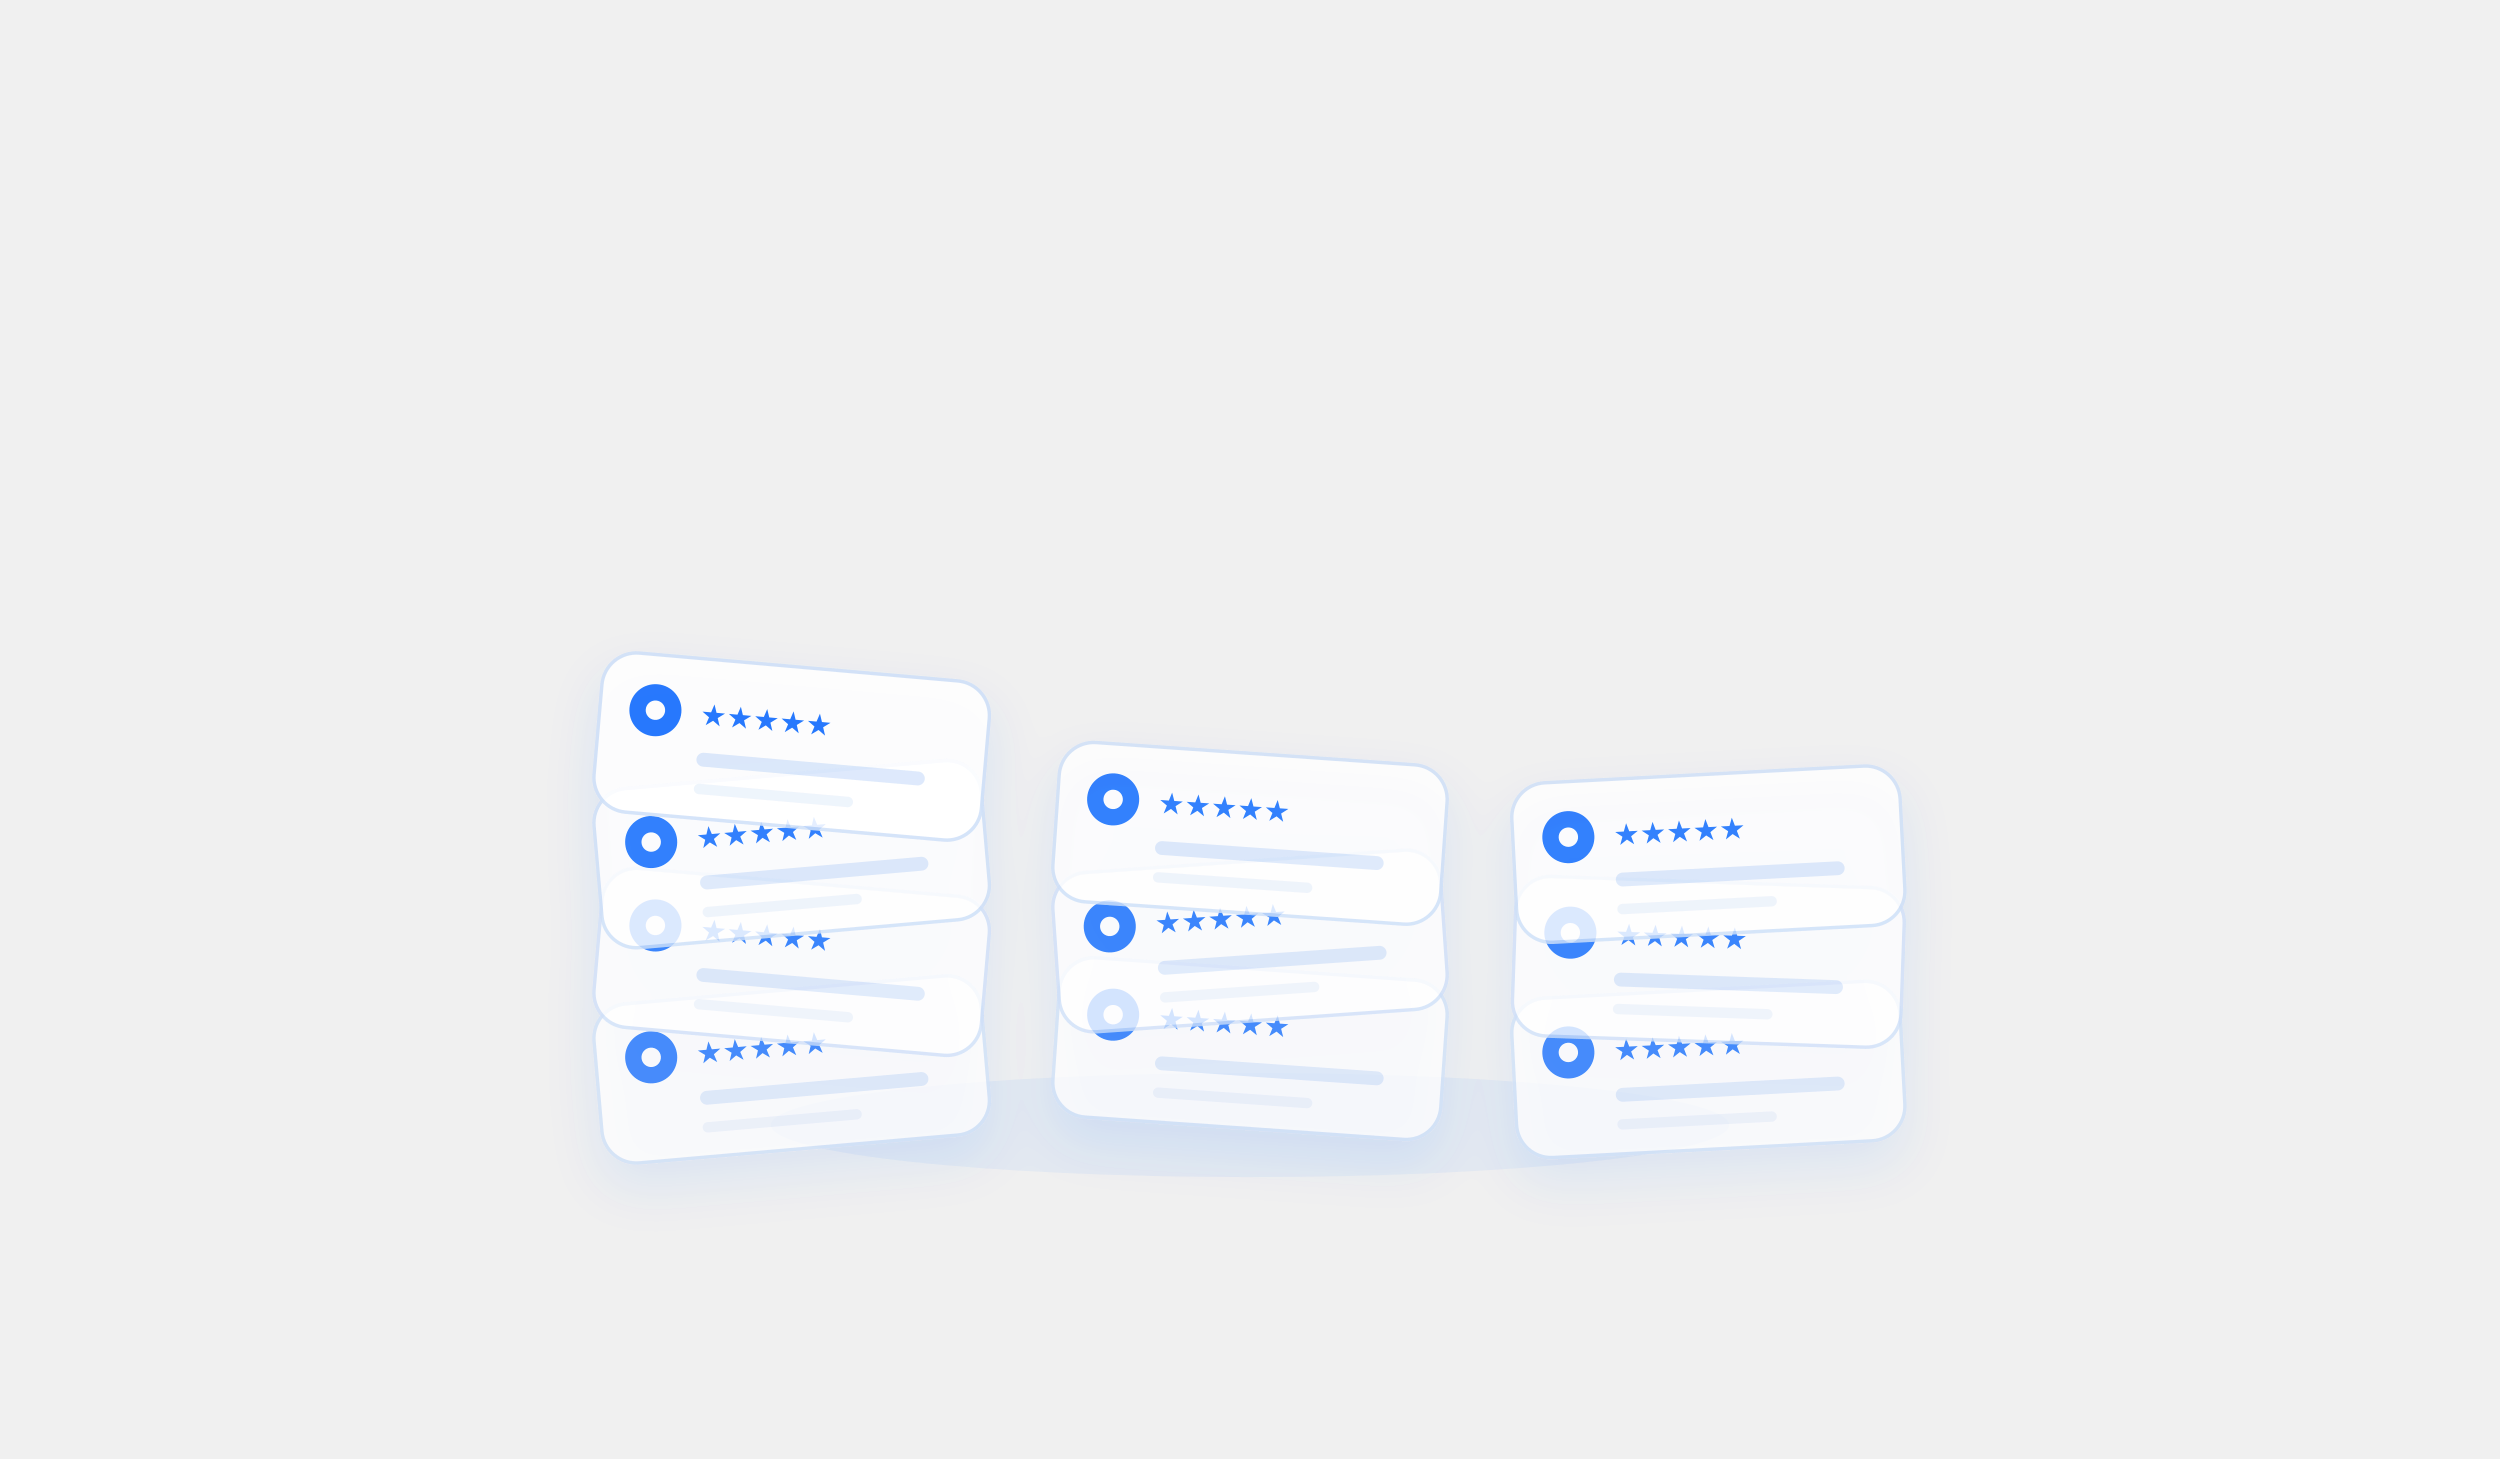
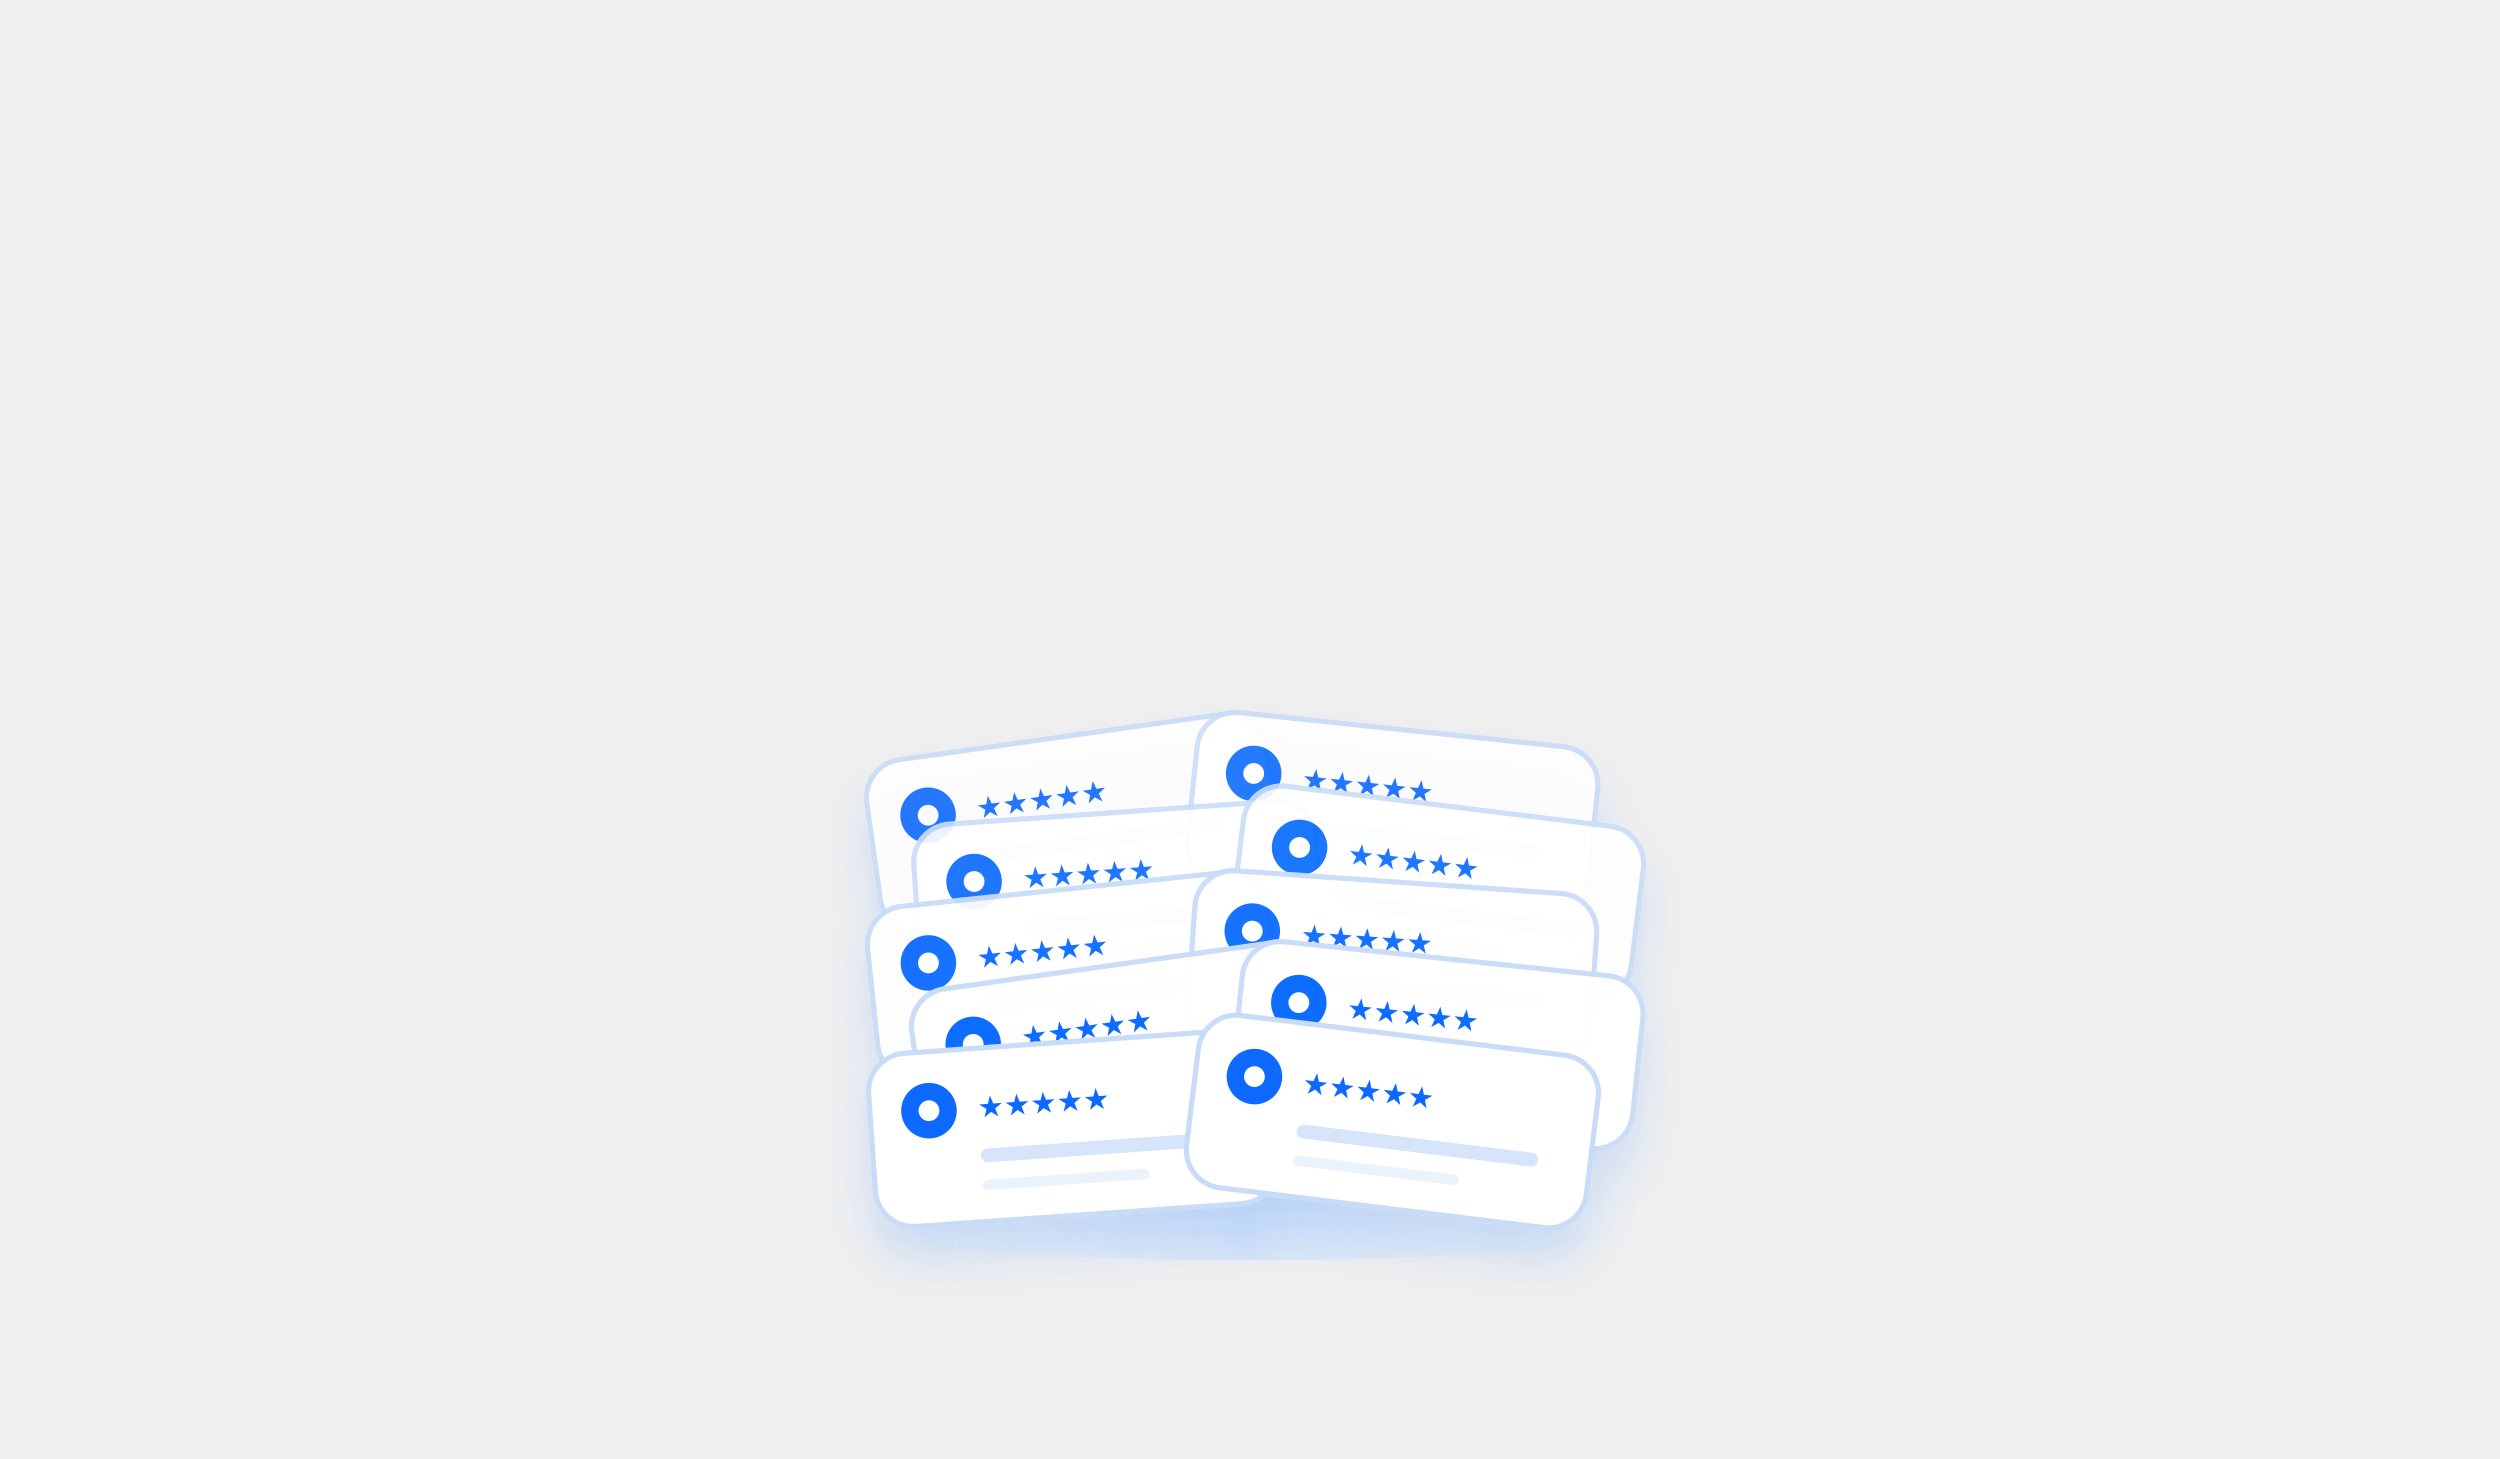
<svg xmlns="http://www.w3.org/2000/svg" viewBox="0 0 720 420">
  <defs>
-     <filter id="s" x="-30%" y="-30%" width="160%" height="180%">
-       <feDropShadow dx="0" dy="7" stdDeviation="7" flood-color="#0869ff" flood-opacity=".12" />
+     <filter id="shadow" x="-40%" y="-40%" width="180%" height="200%">
+       <feDropShadow dx="0" dy="9" stdDeviation="7" flood-color="#0869ff" flood-opacity=".15" />
    </filter>
+     <linearGradient id="floor" x1="0" y1="0" x2="1" y2="0">
+       <stop offset="0" stop-color="#dfeeff" stop-opacity="0" />
+       <stop offset=".5" stop-color="#bcd8ff" stop-opacity=".65" />
+       <stop offset="1" stop-color="#dfeeff" stop-opacity="0" />
+     </linearGradient>
  </defs>
-   <ellipse cx="360" cy="324" rx="138" ry="15" fill="#0869ff" opacity=".055" />
-   <g filter="url(#s)">
-     <g opacity="0.72" transform="translate(172 285) rotate(-5 56 23)">
-       <rect width="112" height="46" rx="10" fill="#fff" stroke="#cfe0f8" />
-       <circle cx="16" cy="16" r="7.5" fill="#0869ff" />
-       <circle cx="16" cy="16" r="2.8" fill="#fff" />
-       <text x="29" y="19" font-family="Arial,sans-serif" font-size="8.5" font-weight="700" fill="#0869ff">★★★★★</text>
-       <rect x="29" y="27" width="66" height="4" rx="2" fill="#d9e7fb" />
-       <rect x="29" y="36" width="46" height="3" rx="1.5" fill="#edf3fb" />
+   <ellipse cx="360" cy="350" rx="126" ry="13" fill="url(#floor)" opacity=".75" />
+   <g filter="url(#shadow)">
+     <g opacity="0.88" transform="translate(251 212) rotate(-8 58 25)">
+       <rect x="0" y="0" width="116" height="50" rx="11" fill="#fff" stroke="#c9dcf7" stroke-width="1.5" />
+       <circle cx="17" cy="17" r="8" fill="#0869ff" />
+       <circle cx="17" cy="17" r="3" fill="#fff" />
+       <text x="31" y="20" font-family="Arial,sans-serif" font-size="8.5" font-weight="700" fill="#0869ff">★★★★★</text>
+       <rect x="31" y="29" width="70" height="4" rx="2" fill="#d6e5fb" />
+       <rect x="31" y="38" width="48" height="3" rx="1.5" fill="#eaf2fc" />
    </g>
-     <g opacity="0.72" transform="translate(304 279) rotate(4 56 23)">
-       <rect width="112" height="46" rx="10" fill="#fff" stroke="#cfe0f8" />
-       <circle cx="16" cy="16" r="7.5" fill="#0869ff" />
-       <circle cx="16" cy="16" r="2.8" fill="#fff" />
-       <text x="29" y="19" font-family="Arial,sans-serif" font-size="8.5" font-weight="700" fill="#0869ff">★★★★★</text>
-       <rect x="29" y="27" width="66" height="4" rx="2" fill="#d9e7fb" />
-       <rect x="29" y="36" width="46" height="3" rx="1.5" fill="#edf3fb" />
+     <g opacity="0.88" transform="translate(343 210) rotate(6 58 25)">
+       <rect x="0" y="0" width="116" height="50" rx="11" fill="#fff" stroke="#c9dcf7" stroke-width="1.5" />
+       <circle cx="17" cy="17" r="8" fill="#0869ff" />
+       <circle cx="17" cy="17" r="3" fill="#fff" />
+       <text x="31" y="20" font-family="Arial,sans-serif" font-size="8.5" font-weight="700" fill="#0869ff">★★★★★</text>
+       <rect x="31" y="29" width="70" height="4" rx="2" fill="#d6e5fb" />
+       <rect x="31" y="38" width="48" height="3" rx="1.5" fill="#eaf2fc" />
    </g>
-     <g opacity="0.72" transform="translate(436 285) rotate(-3 56 23)">
-       <rect width="112" height="46" rx="10" fill="#fff" stroke="#cfe0f8" />
-       <circle cx="16" cy="16" r="7.5" fill="#0869ff" />
-       <circle cx="16" cy="16" r="2.8" fill="#fff" />
-       <text x="29" y="19" font-family="Arial,sans-serif" font-size="8.5" font-weight="700" fill="#0869ff">★★★★★</text>
-       <rect x="29" y="27" width="66" height="4" rx="2" fill="#d9e7fb" />
-       <rect x="29" y="36" width="46" height="3" rx="1.5" fill="#edf3fb" />
+     <g opacity="0.91" transform="translate(264 234) rotate(-4 58 25)">
+       <rect x="0" y="0" width="116" height="50" rx="11" fill="#fff" stroke="#c9dcf7" stroke-width="1.5" />
+       <circle cx="17" cy="17" r="8" fill="#0869ff" />
+       <circle cx="17" cy="17" r="3" fill="#fff" />
+       <text x="31" y="20" font-family="Arial,sans-serif" font-size="8.5" font-weight="700" fill="#0869ff">★★★★★</text>
+       <rect x="31" y="29" width="70" height="4" rx="2" fill="#d6e5fb" />
+       <rect x="31" y="38" width="48" height="3" rx="1.5" fill="#eaf2fc" />
    </g>
-     <g opacity="0.77" transform="translate(172 254) rotate(5 56 23)">
-       <rect width="112" height="46" rx="10" fill="#fff" stroke="#cfe0f8" />
-       <circle cx="16" cy="16" r="7.5" fill="#0869ff" />
-       <circle cx="16" cy="16" r="2.8" fill="#fff" />
-       <text x="29" y="19" font-family="Arial,sans-serif" font-size="8.5" font-weight="700" fill="#0869ff">★★★★★</text>
-       <rect x="29" y="27" width="66" height="4" rx="2" fill="#d9e7fb" />
-       <rect x="29" y="36" width="46" height="3" rx="1.5" fill="#edf3fb" />
+     <g opacity="0.91" transform="translate(356 232) rotate(7 58 25)">
+       <rect x="0" y="0" width="116" height="50" rx="11" fill="#fff" stroke="#c9dcf7" stroke-width="1.5" />
+       <circle cx="17" cy="17" r="8" fill="#0869ff" />
+       <circle cx="17" cy="17" r="3" fill="#fff" />
+       <text x="31" y="20" font-family="Arial,sans-serif" font-size="8.5" font-weight="700" fill="#0869ff">★★★★★</text>
+       <rect x="31" y="29" width="70" height="4" rx="2" fill="#d6e5fb" />
+       <rect x="31" y="38" width="48" height="3" rx="1.5" fill="#eaf2fc" />
    </g>
-     <g opacity="0.77" transform="translate(304 248) rotate(-4 56 23)">
-       <rect width="112" height="46" rx="10" fill="#fff" stroke="#cfe0f8" />
-       <circle cx="16" cy="16" r="7.5" fill="#0869ff" />
-       <circle cx="16" cy="16" r="2.8" fill="#fff" />
-       <text x="29" y="19" font-family="Arial,sans-serif" font-size="8.5" font-weight="700" fill="#0869ff">★★★★★</text>
-       <rect x="29" y="27" width="66" height="4" rx="2" fill="#d9e7fb" />
-       <rect x="29" y="36" width="46" height="3" rx="1.5" fill="#edf3fb" />
+     <g opacity="0.94" transform="translate(251 256) rotate(-6 58 25)">
+       <rect x="0" y="0" width="116" height="50" rx="11" fill="#fff" stroke="#c9dcf7" stroke-width="1.5" />
+       <circle cx="17" cy="17" r="8" fill="#0869ff" />
+       <circle cx="17" cy="17" r="3" fill="#fff" />
+       <text x="31" y="20" font-family="Arial,sans-serif" font-size="8.5" font-weight="700" fill="#0869ff">★★★★★</text>
+       <rect x="31" y="29" width="70" height="4" rx="2" fill="#d6e5fb" />
+       <rect x="31" y="38" width="48" height="3" rx="1.5" fill="#eaf2fc" />
    </g>
-     <g opacity="0.77" transform="translate(436 254) rotate(2 56 23)">
-       <rect width="112" height="46" rx="10" fill="#fff" stroke="#cfe0f8" />
-       <circle cx="16" cy="16" r="7.5" fill="#0869ff" />
-       <circle cx="16" cy="16" r="2.8" fill="#fff" />
-       <text x="29" y="19" font-family="Arial,sans-serif" font-size="8.5" font-weight="700" fill="#0869ff">★★★★★</text>
-       <rect x="29" y="27" width="66" height="4" rx="2" fill="#d9e7fb" />
-       <rect x="29" y="36" width="46" height="3" rx="1.5" fill="#edf3fb" />
+     <g opacity="0.94" transform="translate(343 254) rotate(4 58 25)">
+       <rect x="0" y="0" width="116" height="50" rx="11" fill="#fff" stroke="#c9dcf7" stroke-width="1.5" />
+       <circle cx="17" cy="17" r="8" fill="#0869ff" />
+       <circle cx="17" cy="17" r="3" fill="#fff" />
+       <text x="31" y="20" font-family="Arial,sans-serif" font-size="8.5" font-weight="700" fill="#0869ff">★★★★★</text>
+       <rect x="31" y="29" width="70" height="4" rx="2" fill="#d6e5fb" />
+       <rect x="31" y="38" width="48" height="3" rx="1.5" fill="#eaf2fc" />
    </g>
-     <g opacity="0.82" transform="translate(172 223) rotate(-5 56 23)">
-       <rect width="112" height="46" rx="10" fill="#fff" stroke="#cfe0f8" />
-       <circle cx="16" cy="16" r="7.5" fill="#0869ff" />
-       <circle cx="16" cy="16" r="2.8" fill="#fff" />
-       <text x="29" y="19" font-family="Arial,sans-serif" font-size="8.5" font-weight="700" fill="#0869ff">★★★★★</text>
-       <rect x="29" y="27" width="66" height="4" rx="2" fill="#d9e7fb" />
-       <rect x="29" y="36" width="46" height="3" rx="1.5" fill="#edf3fb" />
+     <g opacity="0.97" transform="translate(264 278) rotate(-8 58 25)">
+       <rect x="0" y="0" width="116" height="50" rx="11" fill="#fff" stroke="#c9dcf7" stroke-width="1.5" />
+       <circle cx="17" cy="17" r="8" fill="#0869ff" />
+       <circle cx="17" cy="17" r="3" fill="#fff" />
+       <text x="31" y="20" font-family="Arial,sans-serif" font-size="8.5" font-weight="700" fill="#0869ff">★★★★★</text>
+       <rect x="31" y="29" width="70" height="4" rx="2" fill="#d6e5fb" />
+       <rect x="31" y="38" width="48" height="3" rx="1.5" fill="#eaf2fc" />
    </g>
-     <g opacity="0.82" transform="translate(304 217) rotate(4 56 23)">
-       <rect width="112" height="46" rx="10" fill="#fff" stroke="#cfe0f8" />
-       <circle cx="16" cy="16" r="7.5" fill="#0869ff" />
-       <circle cx="16" cy="16" r="2.8" fill="#fff" />
-       <text x="29" y="19" font-family="Arial,sans-serif" font-size="8.5" font-weight="700" fill="#0869ff">★★★★★</text>
-       <rect x="29" y="27" width="66" height="4" rx="2" fill="#d9e7fb" />
-       <rect x="29" y="36" width="46" height="3" rx="1.5" fill="#edf3fb" />
+     <g opacity="0.97" transform="translate(356 276) rotate(6 58 25)">
+       <rect x="0" y="0" width="116" height="50" rx="11" fill="#fff" stroke="#c9dcf7" stroke-width="1.5" />
+       <circle cx="17" cy="17" r="8" fill="#0869ff" />
+       <circle cx="17" cy="17" r="3" fill="#fff" />
+       <text x="31" y="20" font-family="Arial,sans-serif" font-size="8.5" font-weight="700" fill="#0869ff">★★★★★</text>
+       <rect x="31" y="29" width="70" height="4" rx="2" fill="#d6e5fb" />
+       <rect x="31" y="38" width="48" height="3" rx="1.5" fill="#eaf2fc" />
    </g>
-     <g opacity="0.82" transform="translate(436 223) rotate(-3 56 23)">
-       <rect width="112" height="46" rx="10" fill="#fff" stroke="#cfe0f8" />
-       <circle cx="16" cy="16" r="7.5" fill="#0869ff" />
-       <circle cx="16" cy="16" r="2.8" fill="#fff" />
-       <text x="29" y="19" font-family="Arial,sans-serif" font-size="8.5" font-weight="700" fill="#0869ff">★★★★★</text>
-       <rect x="29" y="27" width="66" height="4" rx="2" fill="#d9e7fb" />
-       <rect x="29" y="36" width="46" height="3" rx="1.5" fill="#edf3fb" />
+     <g opacity="1.00" transform="translate(251 300) rotate(-4 58 25)">
+       <rect x="0" y="0" width="116" height="50" rx="11" fill="#fff" stroke="#c9dcf7" stroke-width="1.5" />
+       <circle cx="17" cy="17" r="8" fill="#0869ff" />
+       <circle cx="17" cy="17" r="3" fill="#fff" />
+       <text x="31" y="20" font-family="Arial,sans-serif" font-size="8.5" font-weight="700" fill="#0869ff">★★★★★</text>
+       <rect x="31" y="29" width="70" height="4" rx="2" fill="#d6e5fb" />
+       <rect x="31" y="38" width="48" height="3" rx="1.5" fill="#eaf2fc" />
    </g>
-     <g opacity="0.87" transform="translate(172 192) rotate(5 56 23)">
-       <rect width="112" height="46" rx="10" fill="#fff" stroke="#cfe0f8" />
-       <circle cx="16" cy="16" r="7.5" fill="#0869ff" />
-       <circle cx="16" cy="16" r="2.8" fill="#fff" />
-       <text x="29" y="19" font-family="Arial,sans-serif" font-size="8.5" font-weight="700" fill="#0869ff">★★★★★</text>
-       <rect x="29" y="27" width="66" height="4" rx="2" fill="#d9e7fb" />
-       <rect x="29" y="36" width="46" height="3" rx="1.5" fill="#edf3fb" />
+     <g opacity="1.00" transform="translate(343 298) rotate(7 58 25)">
+       <rect x="0" y="0" width="116" height="50" rx="11" fill="#fff" stroke="#c9dcf7" stroke-width="1.5" />
+       <circle cx="17" cy="17" r="8" fill="#0869ff" />
+       <circle cx="17" cy="17" r="3" fill="#fff" />
+       <text x="31" y="20" font-family="Arial,sans-serif" font-size="8.5" font-weight="700" fill="#0869ff">★★★★★</text>
+       <rect x="31" y="29" width="70" height="4" rx="2" fill="#d6e5fb" />
+       <rect x="31" y="38" width="48" height="3" rx="1.5" fill="#eaf2fc" />
    </g>
  </g>
</svg>
